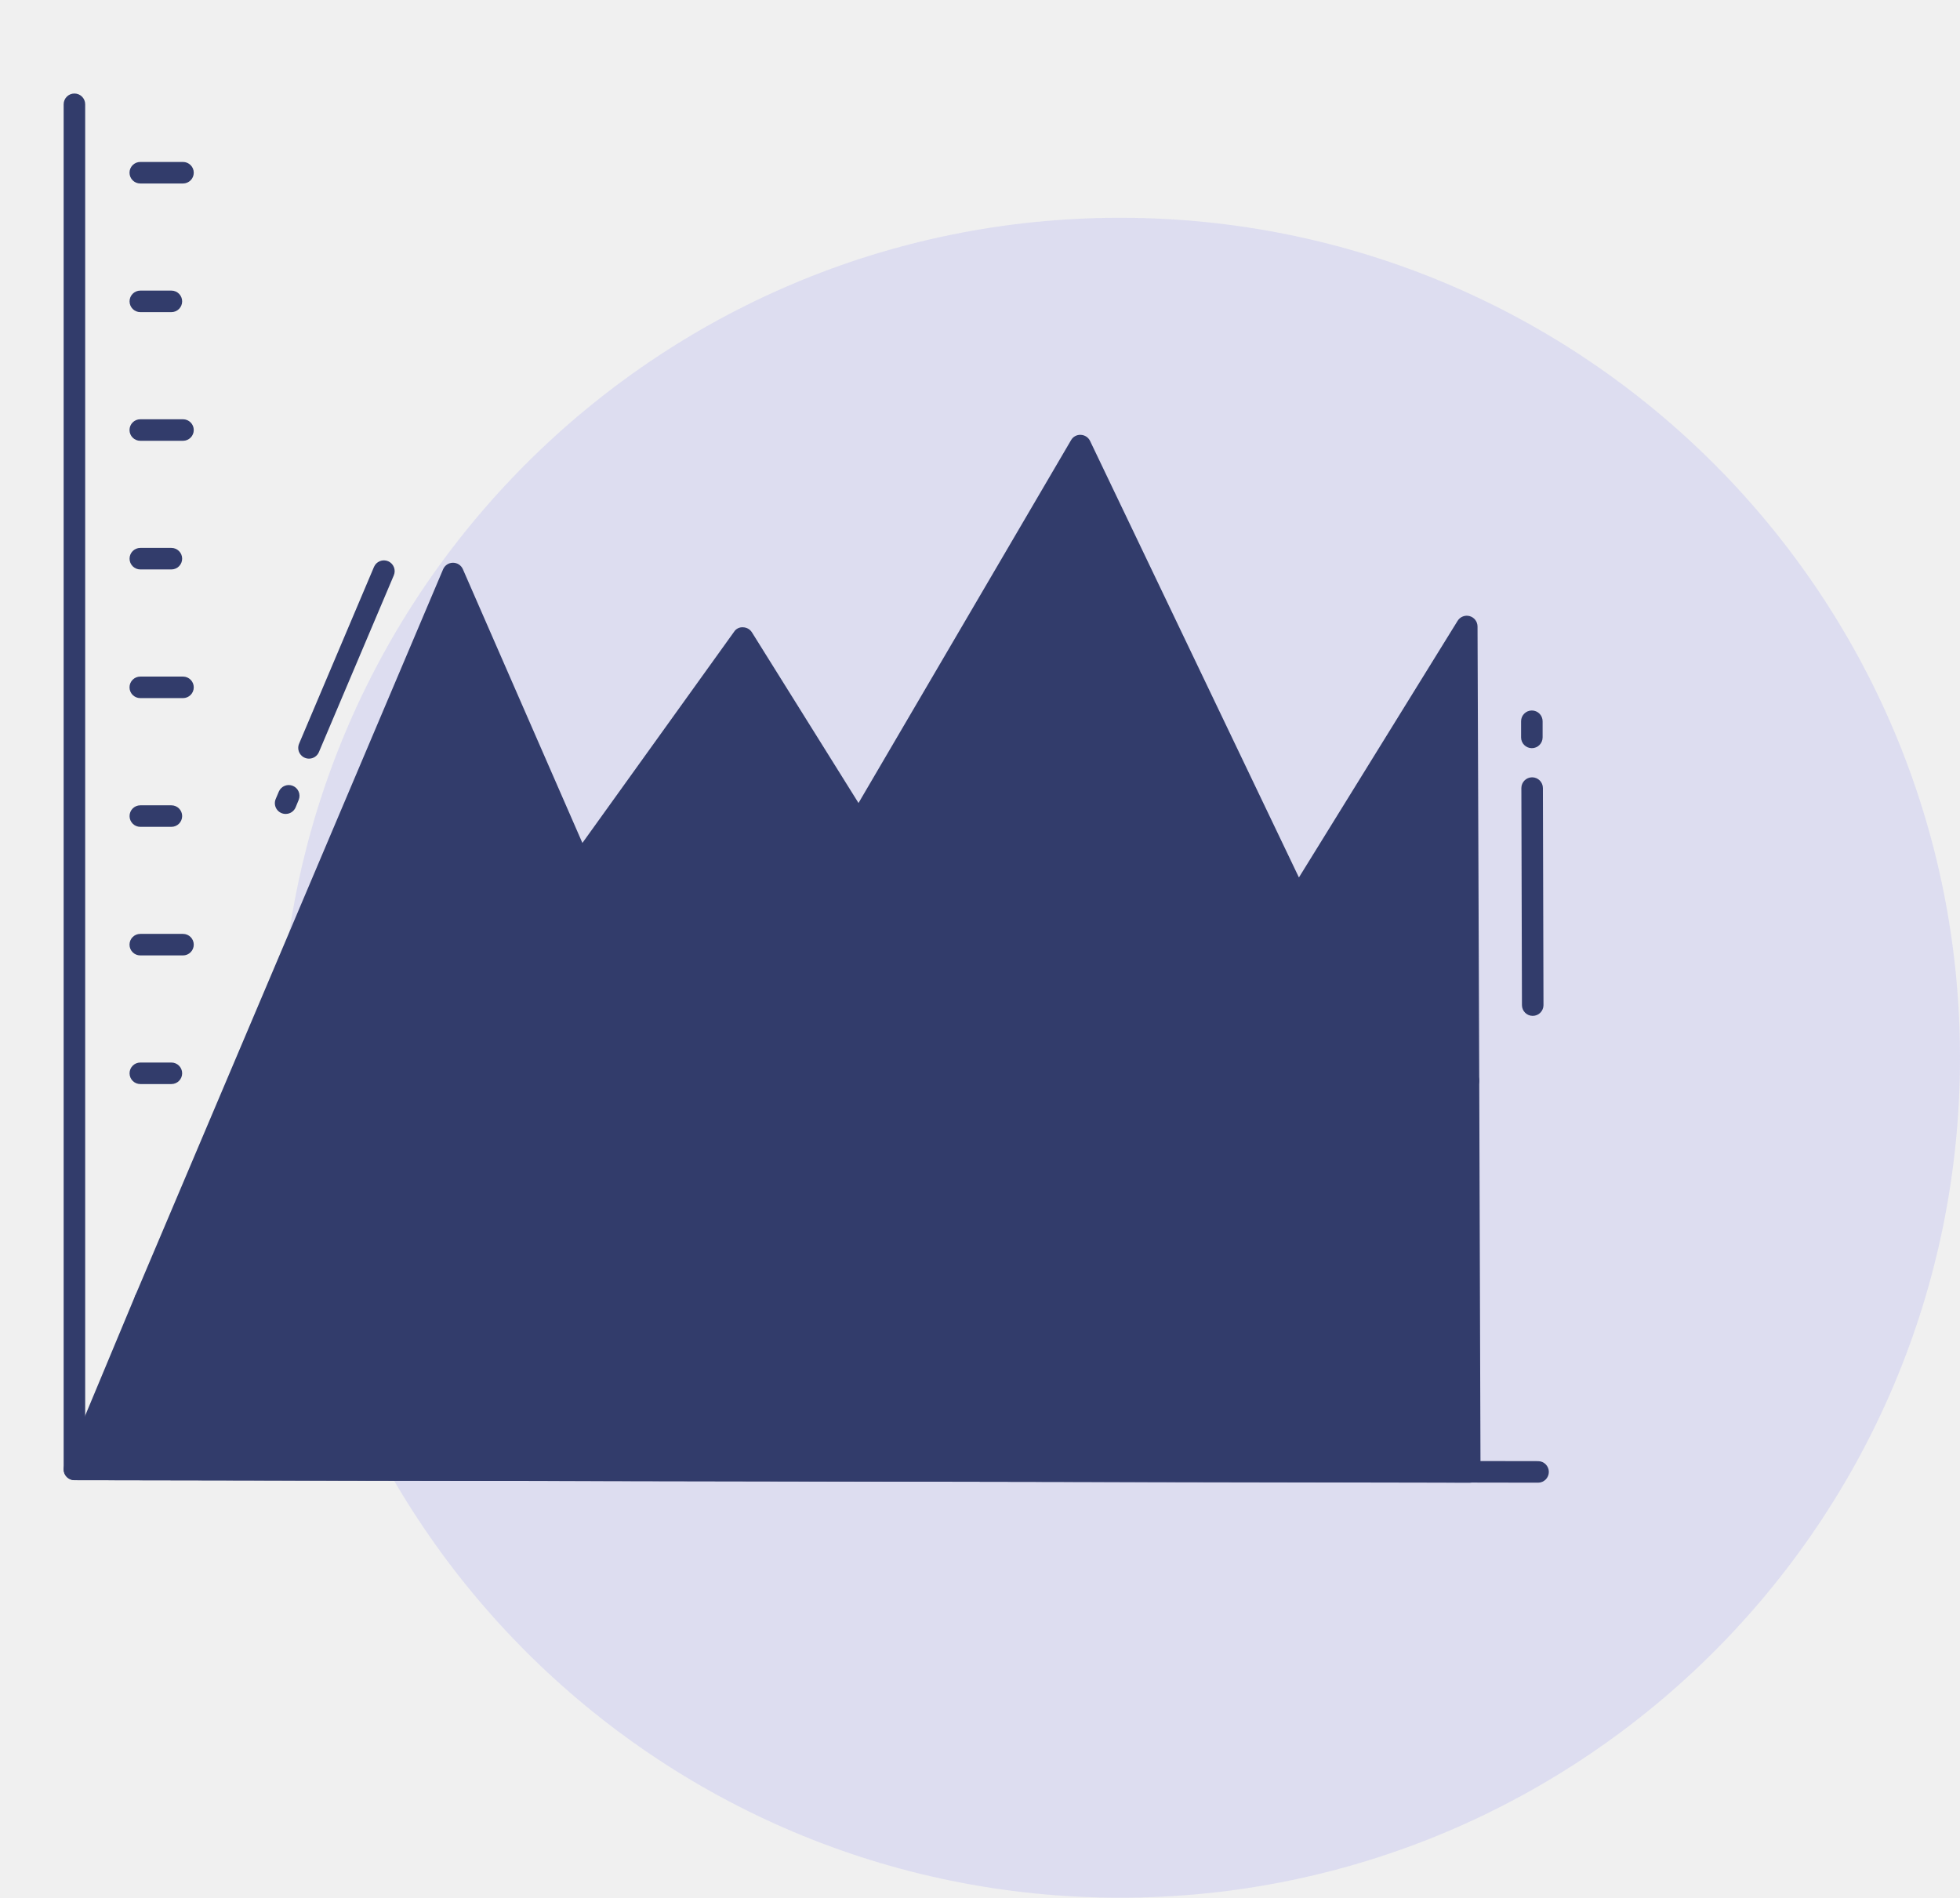
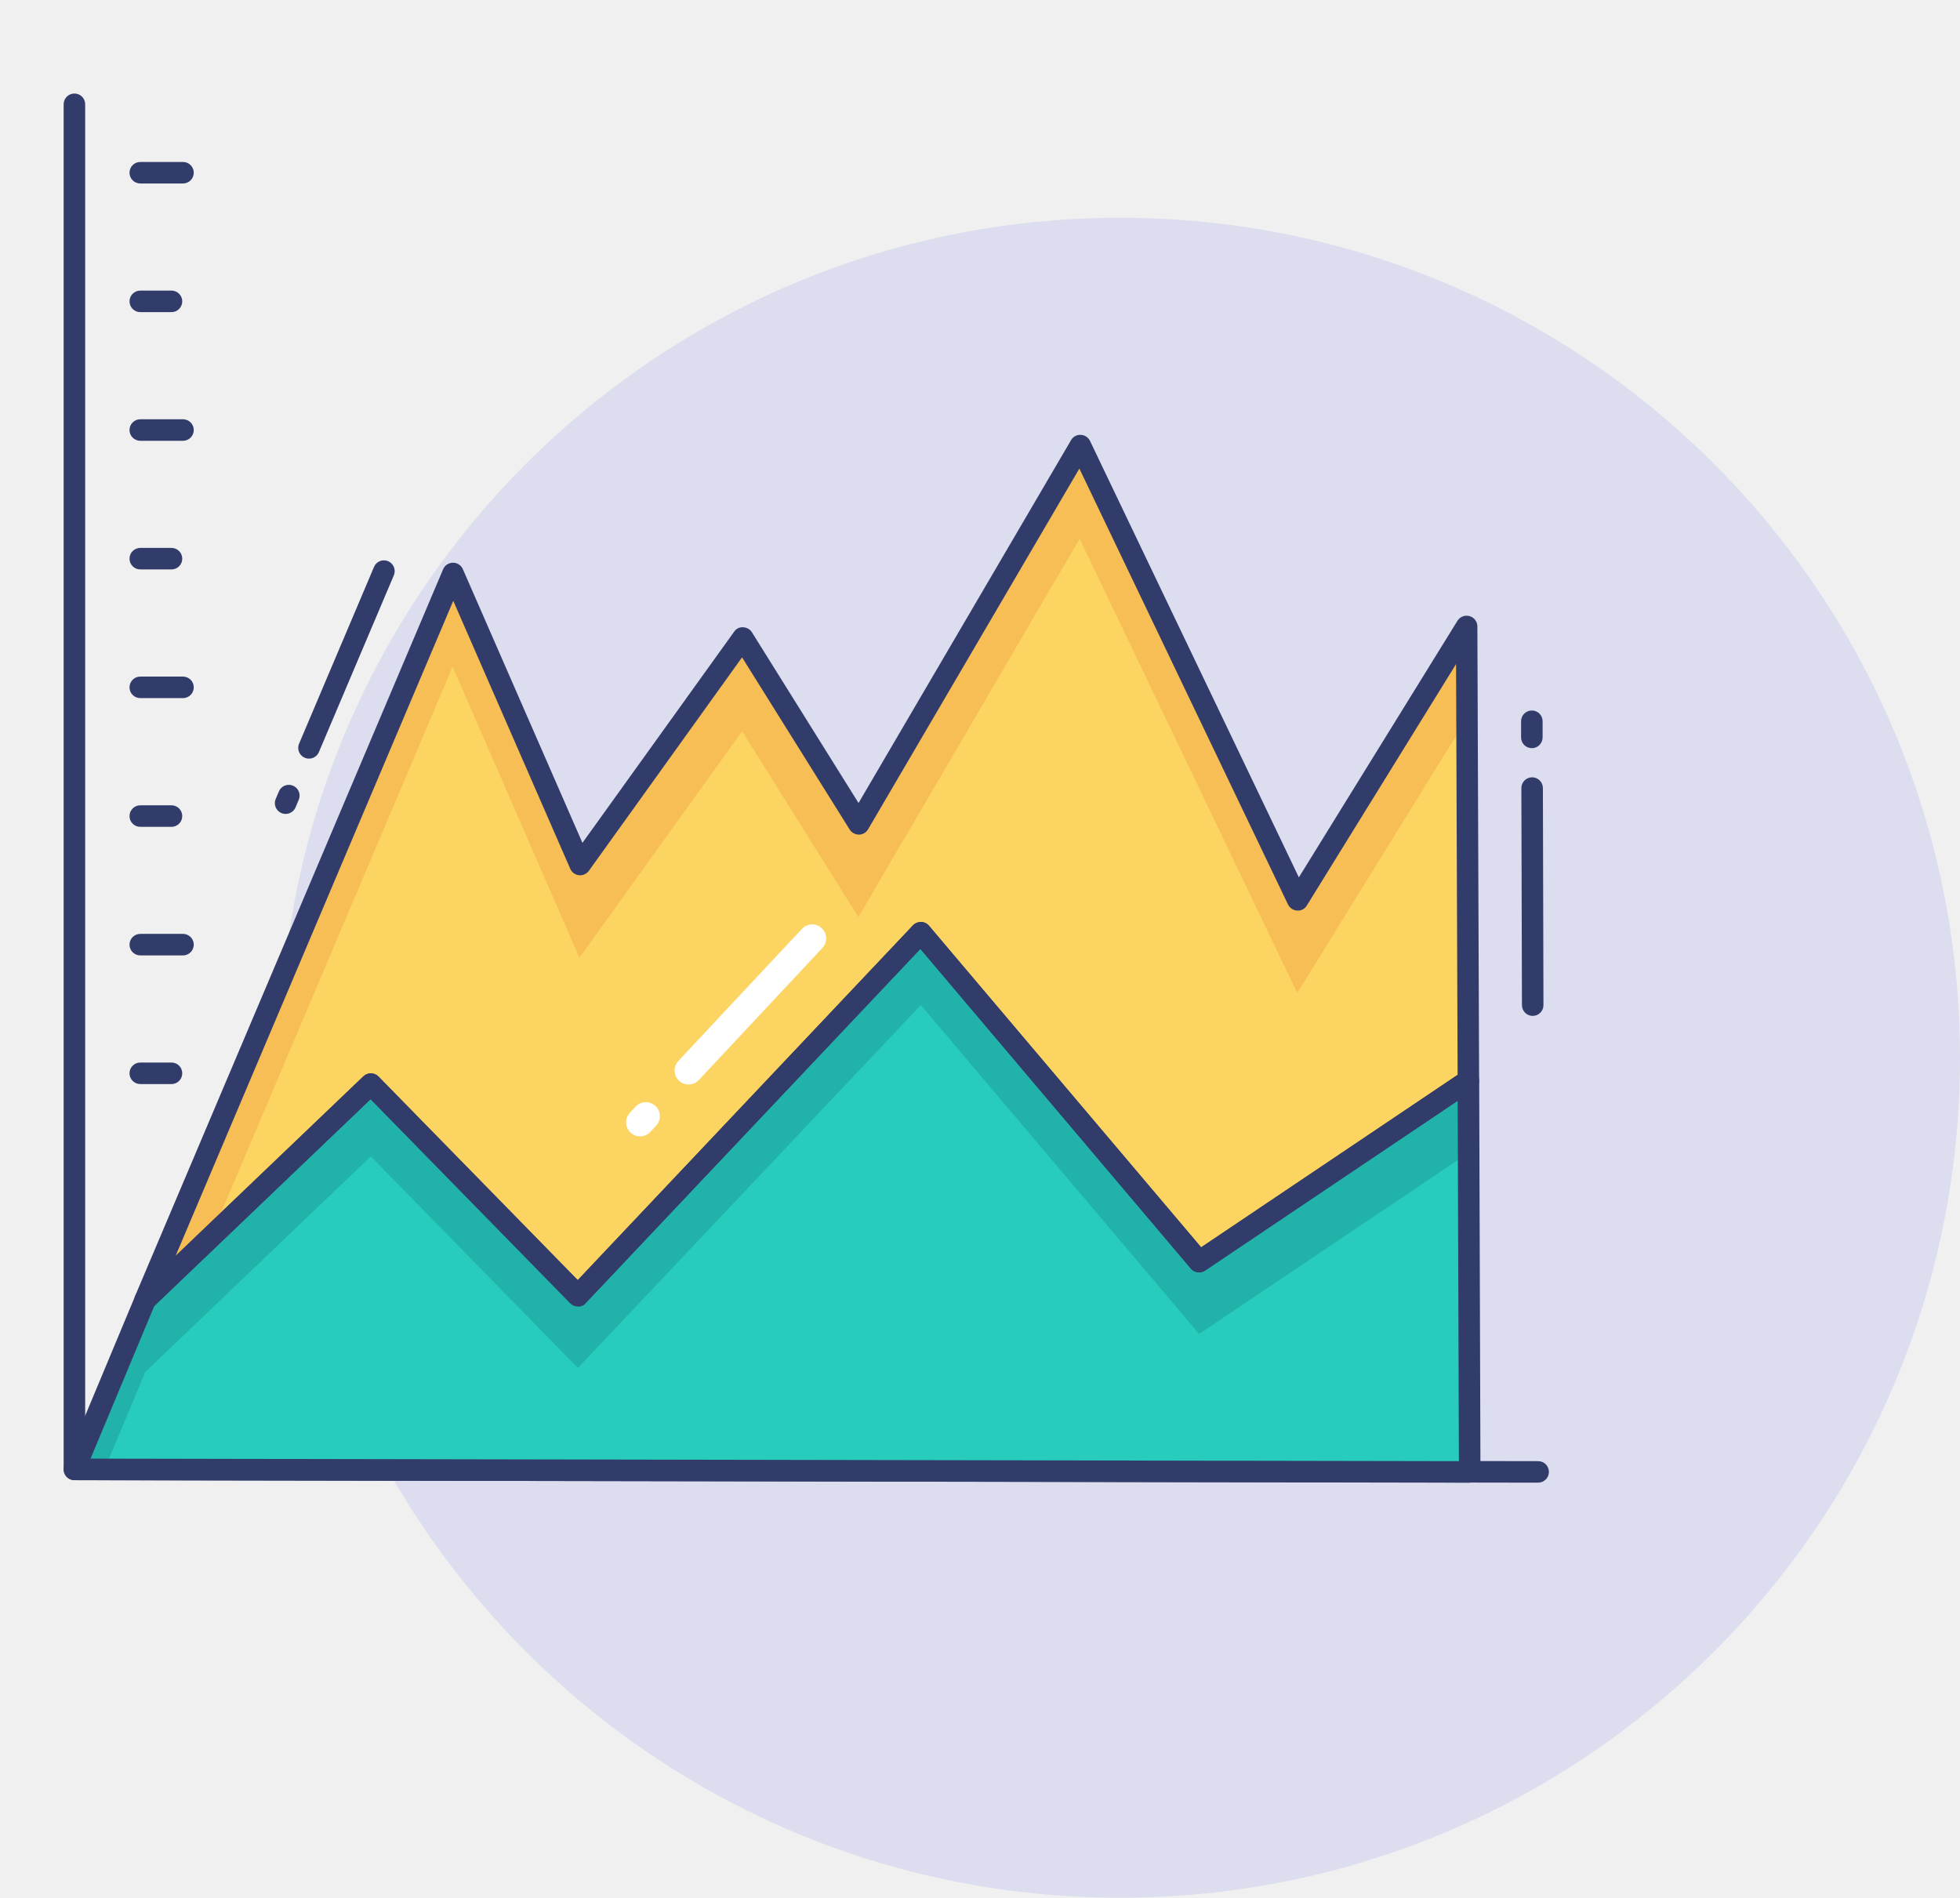
- <svg xmlns="http://www.w3.org/2000/svg" width="63" height="61" viewBox="0 0 63 61">
-   <g id="s5" transform="translate(-30 -40)">
-     <circle id="Oval" cx="27" cy="27" r="27" transform="translate(39 47)" fill="rgba(171,174,239,0.28)" />
-     <g id="Rectangle" transform="translate(30 40)">
-       <g id="graph" transform="translate(2 3)">
-         <g id="Group">
-           <path id="Path" d="M47.395,44.653.346,44.574A.346.346,0,0,1,0,44.228V.346a.346.346,0,0,1,.692,0V43.883l46.7.078a.346.346,0,0,1,0,.692Z" transform="translate(0.046 0.006)" fill="#323c6b" />
-           <path id="Path-2" data-name="Path" d="M1.719.692H.346A.346.346,0,0,1,.346,0H1.719a.346.346,0,0,1,0,.692Z" transform="translate(2.163 2.206)" fill="#323c6b" />
-           <path id="Path-3" data-name="Path" d="M1.349.692h-1A.346.346,0,0,1,.346,0h1a.346.346,0,0,1,0,.692Z" transform="translate(2.163 6.341)" fill="#323c6b" />
-           <path id="Path-4" data-name="Path" d="M1.719.692H.346A.346.346,0,0,1,.346,0H1.719a.346.346,0,0,1,0,.692Z" transform="translate(2.163 10.477)" fill="#323c6b" />
-           <path id="Path-5" data-name="Path" d="M1.349.692h-1A.346.346,0,0,1,.346,0h1a.346.346,0,0,1,0,.692Z" transform="translate(2.163 14.612)" fill="#323c6b" />
-           <path id="Path-6" data-name="Path" d="M1.719.692H.346A.346.346,0,0,1,.346,0H1.719a.346.346,0,0,1,0,.692Z" transform="translate(2.163 18.748)" fill="#323c6b" />
-           <path id="Path-7" data-name="Path" d="M1.349.692h-1A.346.346,0,0,1,.346,0h1a.346.346,0,0,1,0,.692Z" transform="translate(2.163 22.886)" fill="#323c6b" />
-           <path id="Path-8" data-name="Path" d="M1.719.692H.346A.346.346,0,0,1,.346,0H1.719a.346.346,0,0,1,0,.692Z" transform="translate(2.163 27.019)" fill="#323c6b" />
-           <path id="Path-9" data-name="Path" d="M1.349.692h-1A.346.346,0,0,1,.346,0h1a.346.346,0,0,1,0,.692Z" transform="translate(2.163 31.154)" fill="#323c6b" />
-           <path id="Path-10" data-name="Path" d="M.346.935A.346.346,0,0,1,.027.454L.13.211a.346.346,0,0,1,.637.27l-.1.243A.346.346,0,0,1,.346.935Z" transform="translate(6.835 22.228)" fill="#323c6b" />
-           <path id="Path-11" data-name="Path" d="M.347,6.374a.346.346,0,0,1-.318-.484L2.435.211a.346.346,0,1,1,.637.271L.666,6.16a.346.346,0,0,1-.319.214Z" transform="translate(7.586 15.012)" fill="#323c6b" />
-           <path id="Path-12" data-name="Path" d="M.346,1.211A.346.346,0,0,1,0,.865V.346a.346.346,0,0,1,.692,0V.865A.346.346,0,0,1,.346,1.211Z" transform="translate(46.892 19.838)" fill="#323c6b" />
-           <path id="Path-13" data-name="Path" d="M.365,7.668a.346.346,0,0,1-.346-.346L0,.346a.346.346,0,0,1,.692,0L.711,7.322A.346.346,0,0,1,.365,7.668Z" transform="translate(46.901 21.986)" fill="#323c6b" />
+ <svg xmlns="http://www.w3.org/2000/svg" width="63px" height="61px" viewBox="0 0 63 61" version="1.1">
+   <g id="Page-1" stroke="none" stroke-width="1" fill="none" fill-rule="evenodd">
+     <g id="Layout-2.3-Copy-2" transform="translate(-150, -1405)">
+       <g id="Group-13" transform="translate(150, 1405)">
+         <circle id="Oval" fill-opacity="0.279" fill="#ABAEEF" cx="36" cy="34" r="27" />
+         <g id="Group" fill-rule="nonzero">
+           <g id="graph" transform="translate(2, 3)">
+             <g id="Group" fill="#323C6B">
+               <path d="M47.441,44.659 L0.392,44.58 C0.201,44.58 0.046,44.425 0.046,44.234 L0.046,0.352 C0.046,0.161 0.201,0.006 0.392,0.006 C0.583,0.006 0.738,0.161 0.738,0.352 L0.738,43.888 L47.441,43.967 C47.632,43.967 47.786,44.121 47.786,44.312 C47.786,44.504 47.632,44.658 47.441,44.658 L47.441,44.659 Z" id="Path" />
+               <path d="M3.882,2.898 L2.509,2.898 C2.318,2.898 2.163,2.743 2.163,2.552 C2.163,2.361 2.318,2.206 2.509,2.206 L3.882,2.206 C4.073,2.206 4.228,2.361 4.228,2.552 C4.228,2.743 4.073,2.898 3.882,2.898 Z" id="Path" />
+               <path d="M3.512,7.033 L2.509,7.033 C2.318,7.033 2.163,6.878 2.163,6.687 C2.163,6.496 2.318,6.341 2.509,6.341 L3.512,6.341 C3.703,6.341 3.858,6.496 3.858,6.687 C3.858,6.878 3.703,7.033 3.512,7.033 Z" id="Path" />
+               <path d="M3.882,11.169 L2.509,11.169 C2.318,11.169 2.163,11.014 2.163,10.823 C2.163,10.632 2.318,10.477 2.509,10.477 L3.882,10.477 C4.073,10.477 4.228,10.632 4.228,10.823 C4.228,11.014 4.073,11.169 3.882,11.169 Z" id="Path" />
+               <path d="M3.512,15.304 L2.509,15.304 C2.318,15.304 2.163,15.149 2.163,14.958 C2.163,14.767 2.318,14.612 2.509,14.612 L3.512,14.612 C3.703,14.612 3.858,14.767 3.858,14.958 C3.858,15.149 3.703,15.304 3.512,15.304 Z" id="Path" />
+               <path d="M3.882,19.44 L2.509,19.44 C2.318,19.44 2.163,19.285 2.163,19.094 C2.163,18.903 2.318,18.748 2.509,18.748 L3.882,18.748 C4.073,18.748 4.228,18.903 4.228,19.094 C4.228,19.285 4.073,19.44 3.882,19.44 Z" id="Path" />
+               <path d="M3.512,23.578 L2.509,23.578 C2.318,23.578 2.163,23.423 2.163,23.232 C2.163,23.041 2.318,22.886 2.509,22.886 L3.512,22.886 C3.703,22.886 3.858,23.041 3.858,23.232 C3.858,23.423 3.703,23.578 3.512,23.578 Z" id="Path" />
+               <path d="M3.882,27.711 L2.509,27.711 C2.318,27.711 2.163,27.556 2.163,27.365 C2.163,27.174 2.318,27.019 2.509,27.019 L3.882,27.019 C4.073,27.019 4.228,27.174 4.228,27.365 C4.228,27.556 4.073,27.711 3.882,27.711 Z" id="Path" />
+               <path d="M3.512,31.846 L2.509,31.846 C2.318,31.846 2.163,31.691 2.163,31.5 C2.163,31.309 2.318,31.154 2.509,31.154 L3.512,31.154 C3.703,31.154 3.858,31.309 3.858,31.5 C3.858,31.691 3.703,31.846 3.512,31.846 Z" id="Path" />
+               <path d="M7.181,23.163 C7.065,23.163 6.957,23.104 6.893,23.008 C6.829,22.911 6.817,22.789 6.862,22.682 L6.965,22.439 C7.013,22.325 7.118,22.246 7.241,22.231 C7.364,22.215 7.485,22.267 7.56,22.365 C7.634,22.464 7.65,22.595 7.602,22.709 L7.5,22.952 C7.445,23.08 7.32,23.163 7.181,23.163 L7.181,23.163 Z" id="Path" />
+               <path d="M7.934,21.385 C7.817,21.386 7.707,21.327 7.643,21.229 C7.579,21.132 7.568,21.008 7.615,20.901 L10.022,15.223 C10.096,15.047 10.3,14.964 10.476,15.039 C10.651,15.114 10.734,15.317 10.659,15.493 L8.252,21.171 C8.199,21.301 8.073,21.385 7.934,21.385 L7.934,21.385 Z" id="Path" />
+               <path d="M47.238,21.049 C47.047,21.049 46.892,20.894 46.892,20.703 L46.892,20.184 C46.892,19.993 47.047,19.838 47.238,19.838 C47.429,19.838 47.584,19.993 47.584,20.184 L47.584,20.703 C47.584,20.894 47.429,21.049 47.238,21.049 Z" id="Path" />
+               <path d="M47.265,29.655 C47.074,29.655 46.92,29.5 46.92,29.309 L46.901,22.332 C46.901,22.141 47.056,21.986 47.247,21.986 C47.438,21.986 47.593,22.141 47.593,22.332 L47.611,29.309 C47.611,29.5 47.457,29.655 47.265,29.655 Z" id="Path" />
+             </g>
+             <polygon id="Path" fill="#27CCBC" points="45.24 44.314 0.392 44.231 2.668 38.779 9.919 31.846 16.575 38.647 27.597 26.982 36.543 37.554 45.199 31.735" />
+             <polygon id="Path" fill="#21B3A9" points="45.24 44.314 45.233 44.314 45.199 34.06 36.543 39.879 27.597 29.307 16.575 40.972 9.919 34.171 2.668 41.103 1.361 44.231 0.392 44.231 2.668 38.779 9.919 31.846 16.575 38.647 27.597 26.982 36.543 37.554 45.199 31.735" />
+             <polygon id="Path" fill="#FCD462" points="45.199 31.735 36.543 37.554 27.597 26.982 16.575 38.647 9.919 31.846 2.668 38.779 12.562 15.434 16.644 24.789 21.875 17.51 25.604 23.481 32.724 11.324 39.712 25.923 45.143 17.136" />
+             <polygon id="Path" fill="#F7BE56" points="45.199 31.735 45.171 31.756 45.123 20.132 39.698 28.919 32.703 14.32 25.591 26.477 21.854 20.506 16.624 27.785 12.548 18.43 4.772 36.765 2.668 38.779 12.562 15.434 16.644 24.789 21.875 17.51 25.604 23.481 32.724 11.324 39.712 25.923 45.143 17.136" />
+             <path d="M45.24,44.66 L0.392,44.577 C0.276,44.576 0.168,44.518 0.105,44.422 C0.041,44.326 0.029,44.204 0.074,44.097 L2.35,38.645 C2.368,38.601 2.396,38.562 2.43,38.529 L9.681,31.596 C9.818,31.467 10.033,31.47 10.166,31.604 L16.57,38.148 L27.346,26.744 C27.414,26.673 27.508,26.634 27.607,26.635 C27.705,26.638 27.798,26.683 27.861,26.758 L36.608,37.094 L45.006,31.447 C45.112,31.376 45.248,31.369 45.361,31.429 C45.474,31.489 45.545,31.606 45.545,31.734 L45.586,44.312 C45.586,44.504 45.431,44.658 45.24,44.658 L45.24,44.66 Z M0.911,43.886 L44.893,43.967 L44.854,32.383 L36.736,37.841 C36.59,37.94 36.393,37.912 36.279,37.778 L27.583,27.501 L16.826,38.885 C16.767,38.961 16.672,39.002 16.575,38.993 C16.482,38.993 16.393,38.956 16.328,38.889 L9.912,32.332 L2.96,38.979 L0.911,43.886 Z" id="Shape" fill="#323C6B" />
+             <path d="M18.574,33.527 C18.395,33.527 18.233,33.421 18.161,33.257 C18.09,33.092 18.123,32.901 18.245,32.77 L18.425,32.578 C18.534,32.456 18.7,32.403 18.859,32.439 C19.018,32.475 19.146,32.594 19.192,32.75 C19.238,32.907 19.196,33.076 19.082,33.192 L18.902,33.385 C18.817,33.476 18.698,33.527 18.574,33.527 L18.574,33.527 Z" id="Path" fill="#FFFFFF" />
+             <path d="M20.133,31.86 C19.954,31.861 19.792,31.754 19.72,31.59 C19.649,31.425 19.682,31.234 19.804,31.104 L23.778,26.856 C23.888,26.739 24.052,26.689 24.208,26.725 C24.365,26.762 24.49,26.879 24.537,27.033 C24.583,27.187 24.544,27.354 24.434,27.471 L20.46,31.719 C20.375,31.809 20.257,31.86 20.133,31.86 L20.133,31.86 Z" id="Path" fill="#FFFFFF" />
+             <path d="M2.668,39.125 C2.551,39.125 2.442,39.066 2.378,38.969 C2.314,38.871 2.303,38.747 2.35,38.64 L12.244,15.296 C12.299,15.17 12.423,15.088 12.561,15.088 C12.698,15.088 12.823,15.17 12.878,15.296 L16.721,24.093 L21.596,17.307 C21.659,17.209 21.771,17.153 21.888,17.163 C22.003,17.167 22.109,17.228 22.17,17.326 L25.596,22.812 L32.426,11.149 C32.489,11.037 32.611,10.97 32.74,10.978 C32.868,10.984 32.982,11.059 33.037,11.175 L39.749,25.202 L44.847,16.954 C44.929,16.823 45.087,16.762 45.235,16.804 C45.384,16.846 45.487,16.981 45.487,17.135 L45.543,31.734 C45.543,31.85 45.486,31.958 45.39,32.022 L36.734,37.841 C36.588,37.94 36.391,37.912 36.277,37.778 L27.583,27.501 L16.826,38.885 C16.767,38.961 16.672,39.002 16.575,38.993 C16.482,38.993 16.393,38.956 16.328,38.889 L9.912,32.332 L2.908,39.028 C2.843,39.09 2.757,39.125 2.668,39.125 L2.668,39.125 Z M9.919,31.5 C10.012,31.5 10.101,31.537 10.166,31.604 L16.57,38.148 L27.346,26.744 C27.414,26.673 27.508,26.634 27.607,26.635 C27.705,26.638 27.798,26.683 27.861,26.758 L36.608,37.094 L44.852,31.551 L44.802,18.346 L40.006,26.105 C39.943,26.216 39.821,26.28 39.693,26.269 C39.567,26.262 39.455,26.187 39.4,26.073 L32.694,12.062 L25.903,23.656 C25.842,23.761 25.731,23.826 25.61,23.828 C25.489,23.827 25.377,23.766 25.311,23.665 L21.852,18.13 L16.928,24.991 C16.856,25.092 16.734,25.146 16.61,25.133 C16.486,25.12 16.379,25.041 16.33,24.927 L12.569,16.313 L3.644,37.37 L9.683,31.596 C9.747,31.535 9.831,31.501 9.919,31.5 Z" id="Shape" fill="#323C6B" />
+           </g>
        </g>
-         <path id="Path-14" data-name="Path" d="M44.848,17.332,0,17.249,2.276,11.8,9.527,4.864l6.656,6.8L27.205,0l8.946,10.572,8.656-5.819Z" transform="translate(0.392 26.982)" fill="#27ccbc" />
-         <path id="Path-15" data-name="Path" d="M44.848,17.332h-.007L44.807,7.078,36.151,12.9,27.205,2.325,16.183,13.99l-6.656-6.8L2.276,14.122.969,17.249H0L2.276,11.8,9.527,4.864l6.656,6.8L27.205,0l8.946,10.572,8.656-5.819Z" transform="translate(0.392 26.982)" fill="#21b3a9" />
-         <path id="Path-16" data-name="Path" d="M42.531,20.411,33.875,26.23,24.929,15.658,13.907,27.323l-6.656-6.8L0,27.454,9.894,4.11l4.082,9.354,5.231-7.279,3.729,5.971L30.056,0l6.988,14.6,5.431-8.787Z" transform="translate(2.668 11.324)" fill="#fcd462" />
-         <path id="Path-17" data-name="Path" d="M42.531,20.411l-.028.021L42.454,8.808,37.03,17.595l-7-14.6L22.922,15.152,19.186,9.181,13.955,16.46,9.88,7.106,2.1,25.441,0,27.454,9.894,4.11l4.082,9.354,5.231-7.279,3.729,5.971L30.056,0l6.988,14.6,5.431-8.787Z" transform="translate(2.668 11.324)" fill="#f7be56" />
-         <path id="Shape" d="M.345,17.941a.346.346,0,0,1-.318-.48L2.3,12.01a.367.367,0,0,1,.08-.116L9.635,4.961a.346.346,0,0,1,.484.008l6.4,6.544L27.3.109A.353.353,0,0,1,27.56,0a.347.347,0,0,1,.255.122l8.746,10.337,8.4-5.647A.346.346,0,0,1,45.5,5.1l.041,12.578a.346.346,0,0,1-.346.347h0Z" transform="translate(0.047 26.635)" fill="#323c6b" />
-         <path id="Path-18" data-name="Path" d="M.45,1.1A.45.45,0,0,1,.121.342L.3.15A.45.45,0,1,1,.958.764L.778.957A.448.448,0,0,1,.45,1.1Z" transform="translate(18.124 32.428)" fill="#fff" />
-         <path id="Path-19" data-name="Path" d="M.45,5.147A.45.45,0,0,1,.121,4.39L4.095.142a.45.45,0,0,1,.657.615L.777,5a.448.448,0,0,1-.327.142Z" transform="translate(19.683 26.714)" fill="#fff" />
-         <path id="Shape-2" data-name="Shape" d="M.057,27.991a.347.347,0,0,1-.028-.328L9.923,4.318a.346.346,0,0,1,.634,0l3.842,8.8L19.274,6.33a.314.314,0,0,1,.292-.144.346.346,0,0,1,.282.162l3.426,5.486L30.105.172A.336.336,0,0,1,30.419,0a.345.345,0,0,1,.3.2l6.711,14.027,5.1-8.248a.346.346,0,0,1,.641.18l.055,14.6a.345.345,0,0,1-.153.289l-8.655,5.819a.345.345,0,0,1-.457-.064L25.262,16.523,14.505,27.906a.283.283,0,0,1-.251.109.344.344,0,0,1-.247-.1L7.591,21.354l-7,6.7a.345.345,0,0,1-.239.1h0A.344.344,0,0,1,.057,27.991Z" transform="translate(2.321 10.978)" fill="#323c6b" />
      </g>
    </g>
  </g>
</svg>
